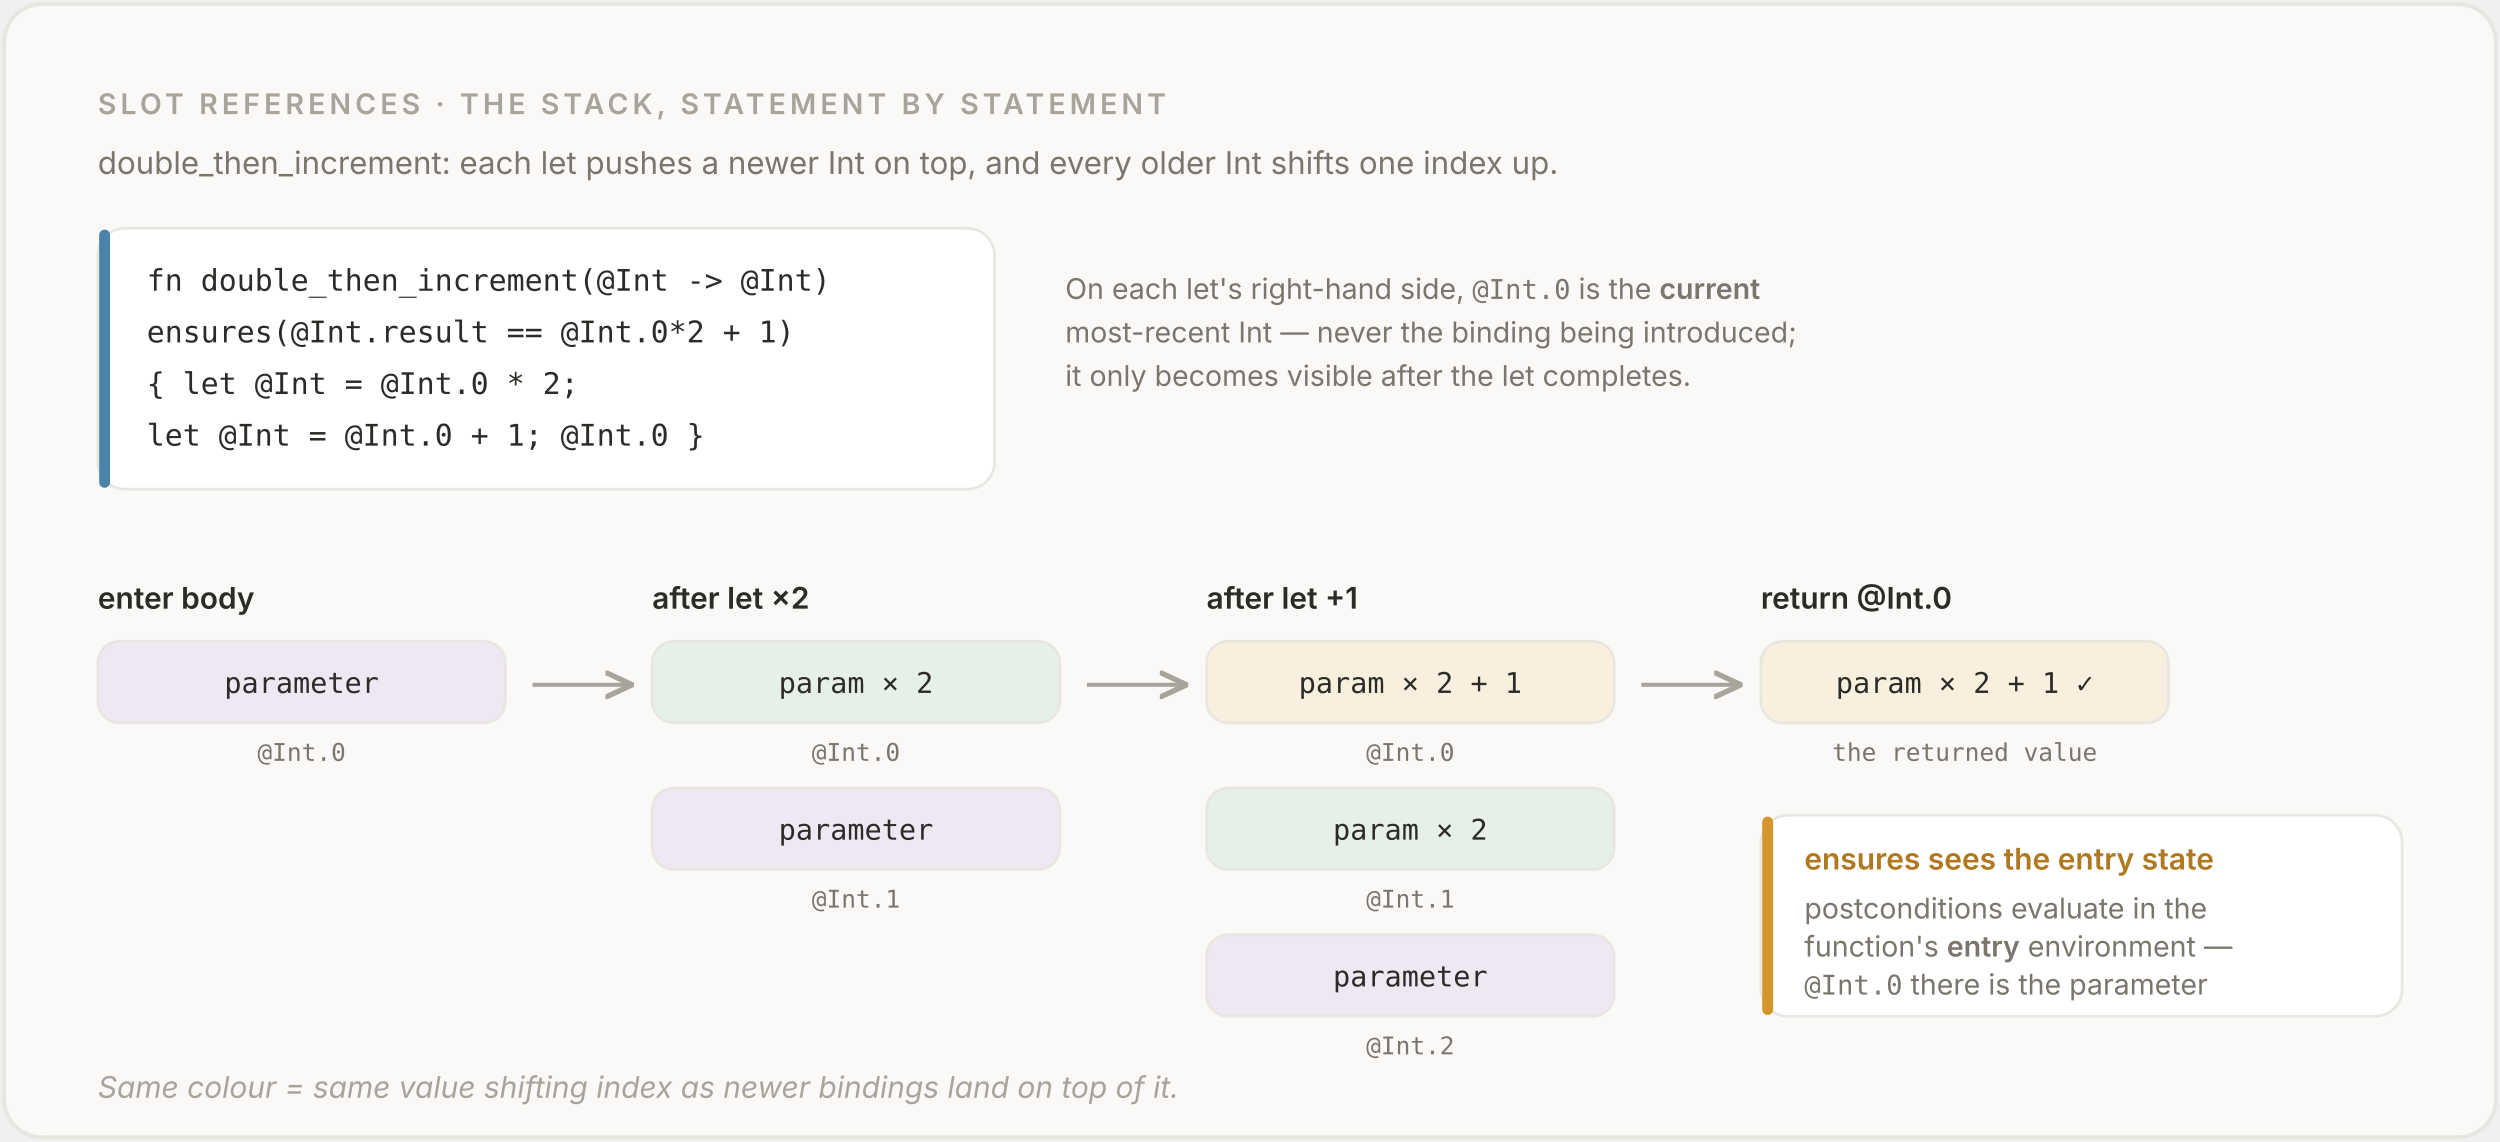
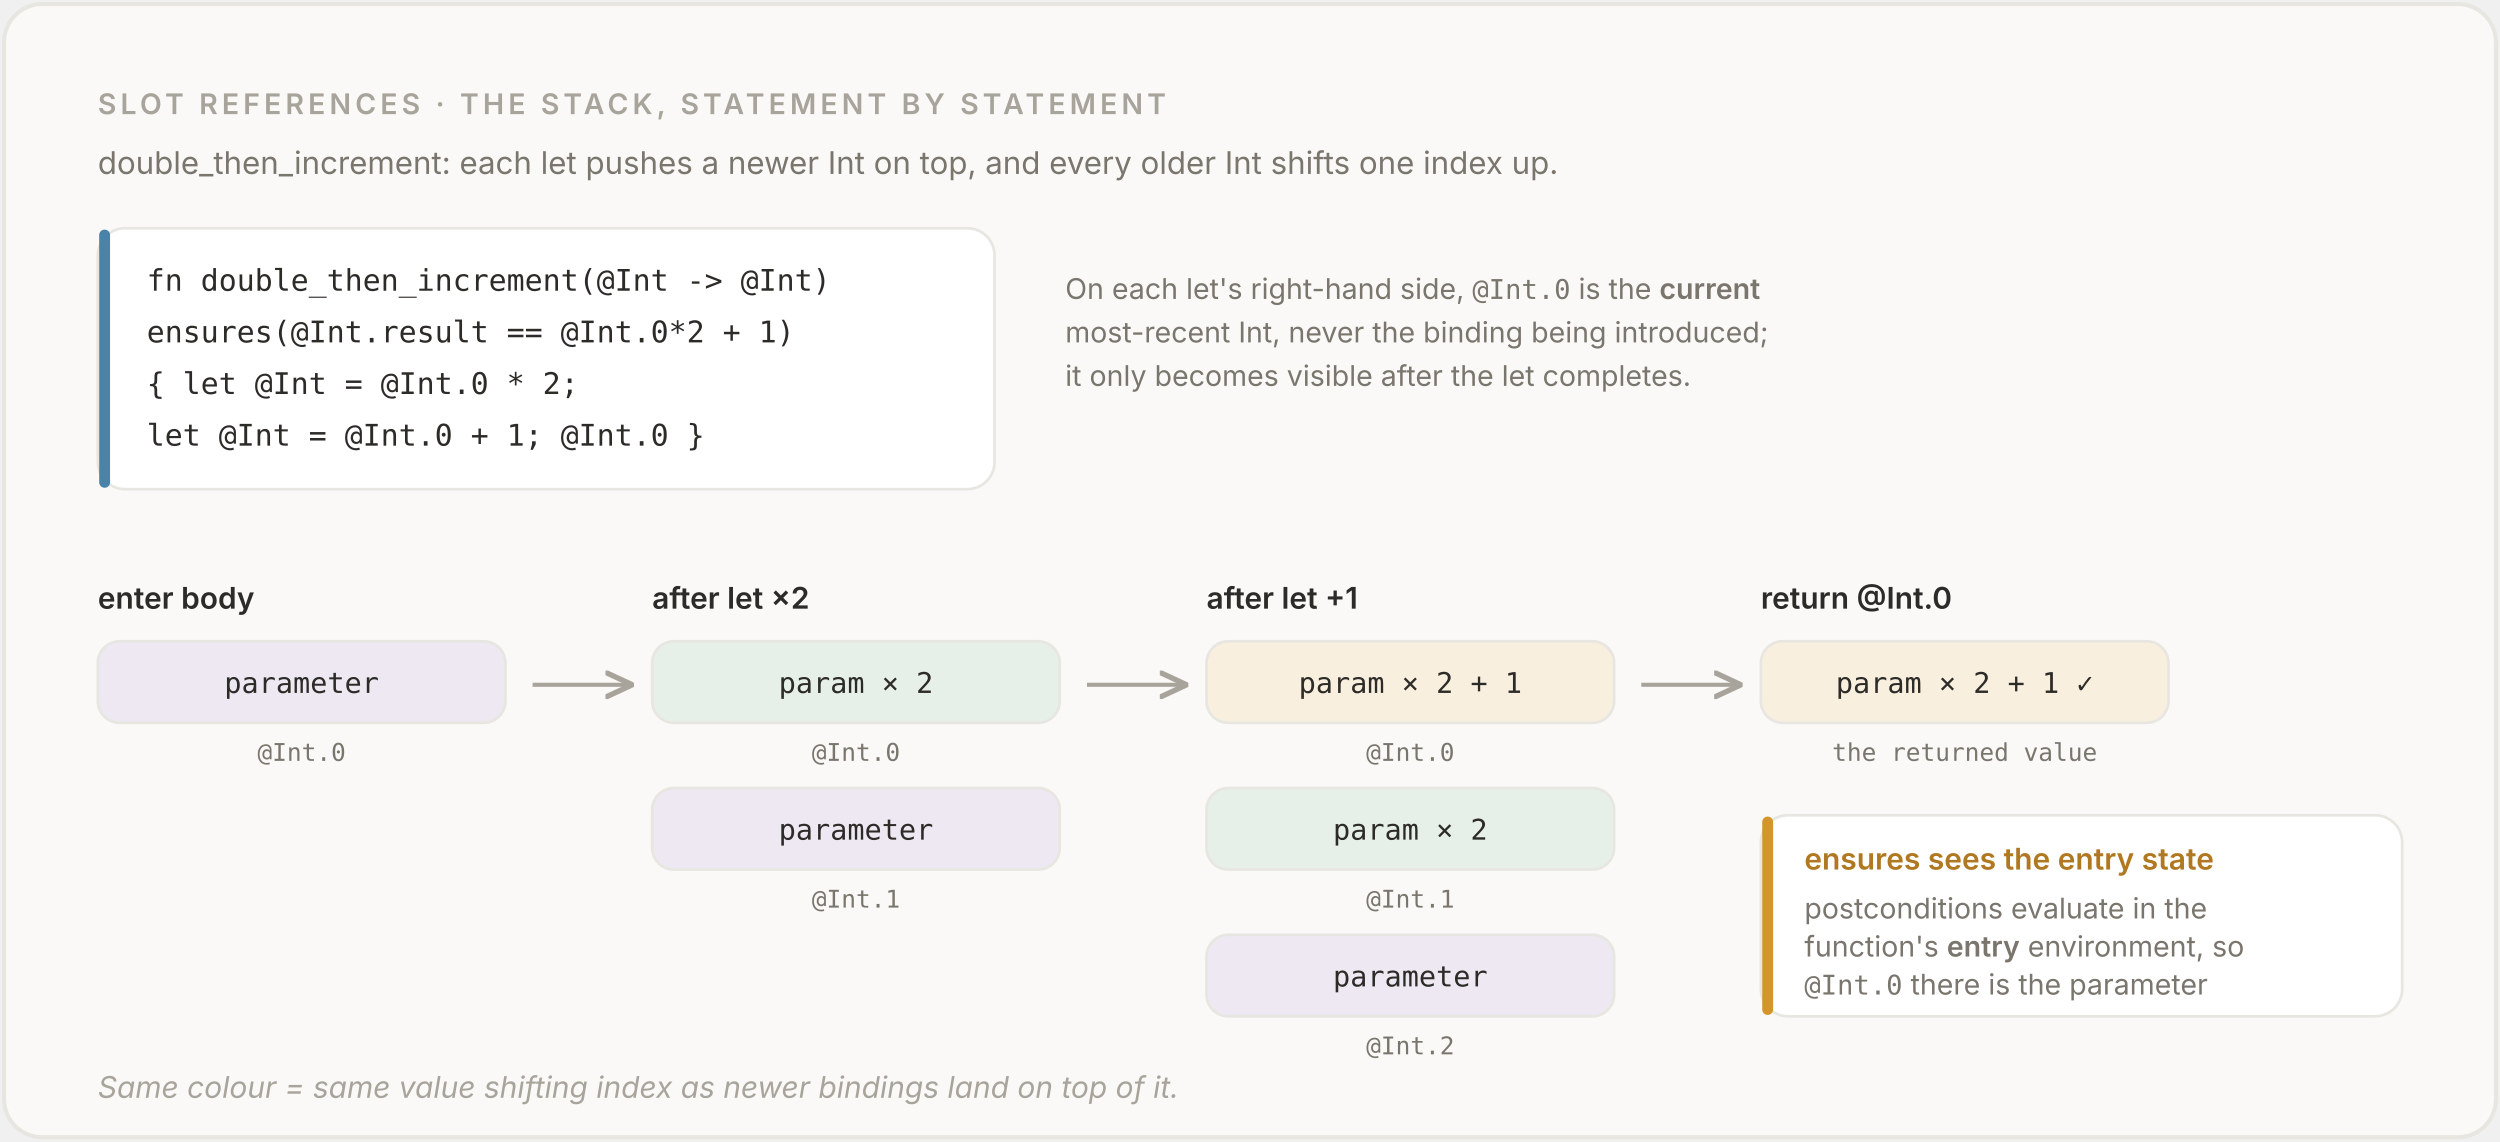
<svg xmlns="http://www.w3.org/2000/svg" width="920" height="420" viewBox="0 0 920 420" role="img" aria-labelledby="title">
  <defs>
    <marker id="arr" viewBox="0 0 8 8" refX="7" refY="4" markerWidth="7" markerHeight="7" orient="auto-start-reverse">
      <path d="M0,0.5 L7.5,4 L0,7.5" fill="none" stroke="#a9a49b" stroke-width="1.5" stroke-linecap="round" stroke-linejoin="round" />
    </marker>
    <style>
      .f  { font-family: -apple-system, BlinkMacSystemFont, 'Segoe UI', system-ui, sans-serif; }
      .m  { font-family: 'SF Mono', Menlo, Monaco, Consolas, monospace; }
      .micro { font-size: 10.5px; font-weight: 600; letter-spacing: 1.5px; fill: #a9a49b; }
      .sub { font-size: 11.5px; fill: #7a756d; }
      .card { fill: #ffffff; stroke: #e8e6e1; stroke-width: 1; }
      .colh { font-size: 11px; font-weight: 600; fill: #2d2b28; }
      .chip { stroke: #e8e6e1; stroke-width: 1; }
      .ct { font-size: 10.5px; text-anchor: middle; fill: #2d2b28; }
      .idx { font-size: 9px; text-anchor: middle; fill: #7a756d; }
      .d { font-size: 10.5px; fill: #7a756d; }
      .edge { fill: none; stroke: #a9a49b; stroke-width: 1.5; }
      .footi { font-size: 11px; font-style: italic; fill: #a9a49b; }
    </style>
  </defs>
  <rect x="1.5" y="1.5" width="917" height="417" rx="14" fill="#faf9f7" stroke="#e8e6e1" stroke-width="1.5" />
  <text class="f micro" x="36" y="42">SLOT REFERENCES · THE STACK, STATEMENT BY STATEMENT</text>
  <text class="f sub" x="36" y="64">double_then_increment: each let pushes a newer Int on top, and every older Int shifts one index up.</text>
  <g>
    <rect class="card" x="36" y="84" width="330" height="96" rx="10" />
    <rect x="36.5" y="84.5" width="4" height="95" rx="2" fill="#4a82a8" />
    <text class="m" x="54" y="107" font-size="11px" fill="#2d2b28">fn double_then_increment(@Int -&gt; @Int)</text>
    <text class="m" x="54" y="126" font-size="11px" fill="#2d2b28">  ensures(@Int.result == @Int.0*2 + 1)</text>
    <text class="m" x="54" y="145" font-size="11px" fill="#2d2b28">  { let @Int = @Int.0 * 2;</text>
    <text class="m" x="54" y="164" font-size="11px" fill="#2d2b28">    let @Int = @Int.0 + 1;  @Int.0 }</text>
  </g>
  <text class="f d" x="392" y="110">On each let's right-hand side, <tspan class="m" font-size="10px">@Int.0</tspan> is the <tspan font-weight="600">current</tspan>
  </text>
-   <text class="f d" x="392" y="126">most-recent Int — never the binding being introduced;</text>
+   <text class="f d" x="392" y="126">most-recent Int, never the binding being introduced;</text>
  <text class="f d" x="392" y="142">it only becomes visible after the let completes.</text>
  <text class="f colh" x="36" y="224">enter body</text>
  <rect class="chip" x="36" y="236" width="150" height="30" rx="8" fill="#ede8f2" />
  <text class="m ct" x="111" y="255">parameter</text>
  <text class="m idx" x="111" y="280">@Int.0</text>
  <line class="edge" x1="196" y1="252" x2="232" y2="252" marker-end="url(#arr)" />
  <text class="f colh" x="240" y="224">after let ×2</text>
  <rect class="chip" x="240" y="236" width="150" height="30" rx="8" fill="#e6f0e9" />
  <text class="m ct" x="315" y="255">param × 2</text>
  <text class="m idx" x="315" y="280">@Int.0</text>
  <rect class="chip" x="240" y="290" width="150" height="30" rx="8" fill="#ede8f2" />
  <text class="m ct" x="315" y="309">parameter</text>
  <text class="m idx" x="315" y="334">@Int.1</text>
  <line class="edge" x1="400" y1="252" x2="436" y2="252" marker-end="url(#arr)" />
  <text class="f colh" x="444" y="224">after let +1</text>
  <rect class="chip" x="444" y="236" width="150" height="30" rx="8" fill="#f8efdf" />
  <text class="m ct" x="519" y="255">param × 2 + 1</text>
  <text class="m idx" x="519" y="280">@Int.0</text>
  <rect class="chip" x="444" y="290" width="150" height="30" rx="8" fill="#e6f0e9" />
  <text class="m ct" x="519" y="309">param × 2</text>
  <text class="m idx" x="519" y="334">@Int.1</text>
  <rect class="chip" x="444" y="344" width="150" height="30" rx="8" fill="#ede8f2" />
  <text class="m ct" x="519" y="363">parameter</text>
  <text class="m idx" x="519" y="388">@Int.2</text>
  <line class="edge" x1="604" y1="252" x2="640" y2="252" marker-end="url(#arr)" />
  <text class="f colh" x="648" y="224">return @Int.0</text>
  <rect class="chip" x="648" y="236" width="150" height="30" rx="8" fill="#f8efdf" />
  <text class="m ct" x="723" y="255">param × 2 + 1  ✓</text>
  <text class="m idx" x="723" y="280">the returned value</text>
  <g>
    <rect class="card" x="648" y="300" width="236" height="74" rx="10" />
    <rect x="648.5" y="300.5" width="4" height="73" rx="2" fill="#d4952a" />
    <text class="f" x="664" y="320" font-size="11px" font-weight="600" fill="#b07820">ensures sees the entry state</text>
    <text class="f d" x="664" y="338">postconditions evaluate in the</text>
-     <text class="f d" x="664" y="352">function's <tspan font-weight="600">entry</tspan> environment —</text>
+     <text class="f d" x="664" y="352">function's <tspan font-weight="600">entry</tspan> environment, so</text>
    <text class="f d" x="664" y="366">
      <tspan class="m" font-size="10px">@Int.0</tspan> there is the parameter</text>
  </g>
  <text class="f footi" x="36" y="404">Same colour = same value shifting index as newer bindings land on top of it.</text>
</svg>
